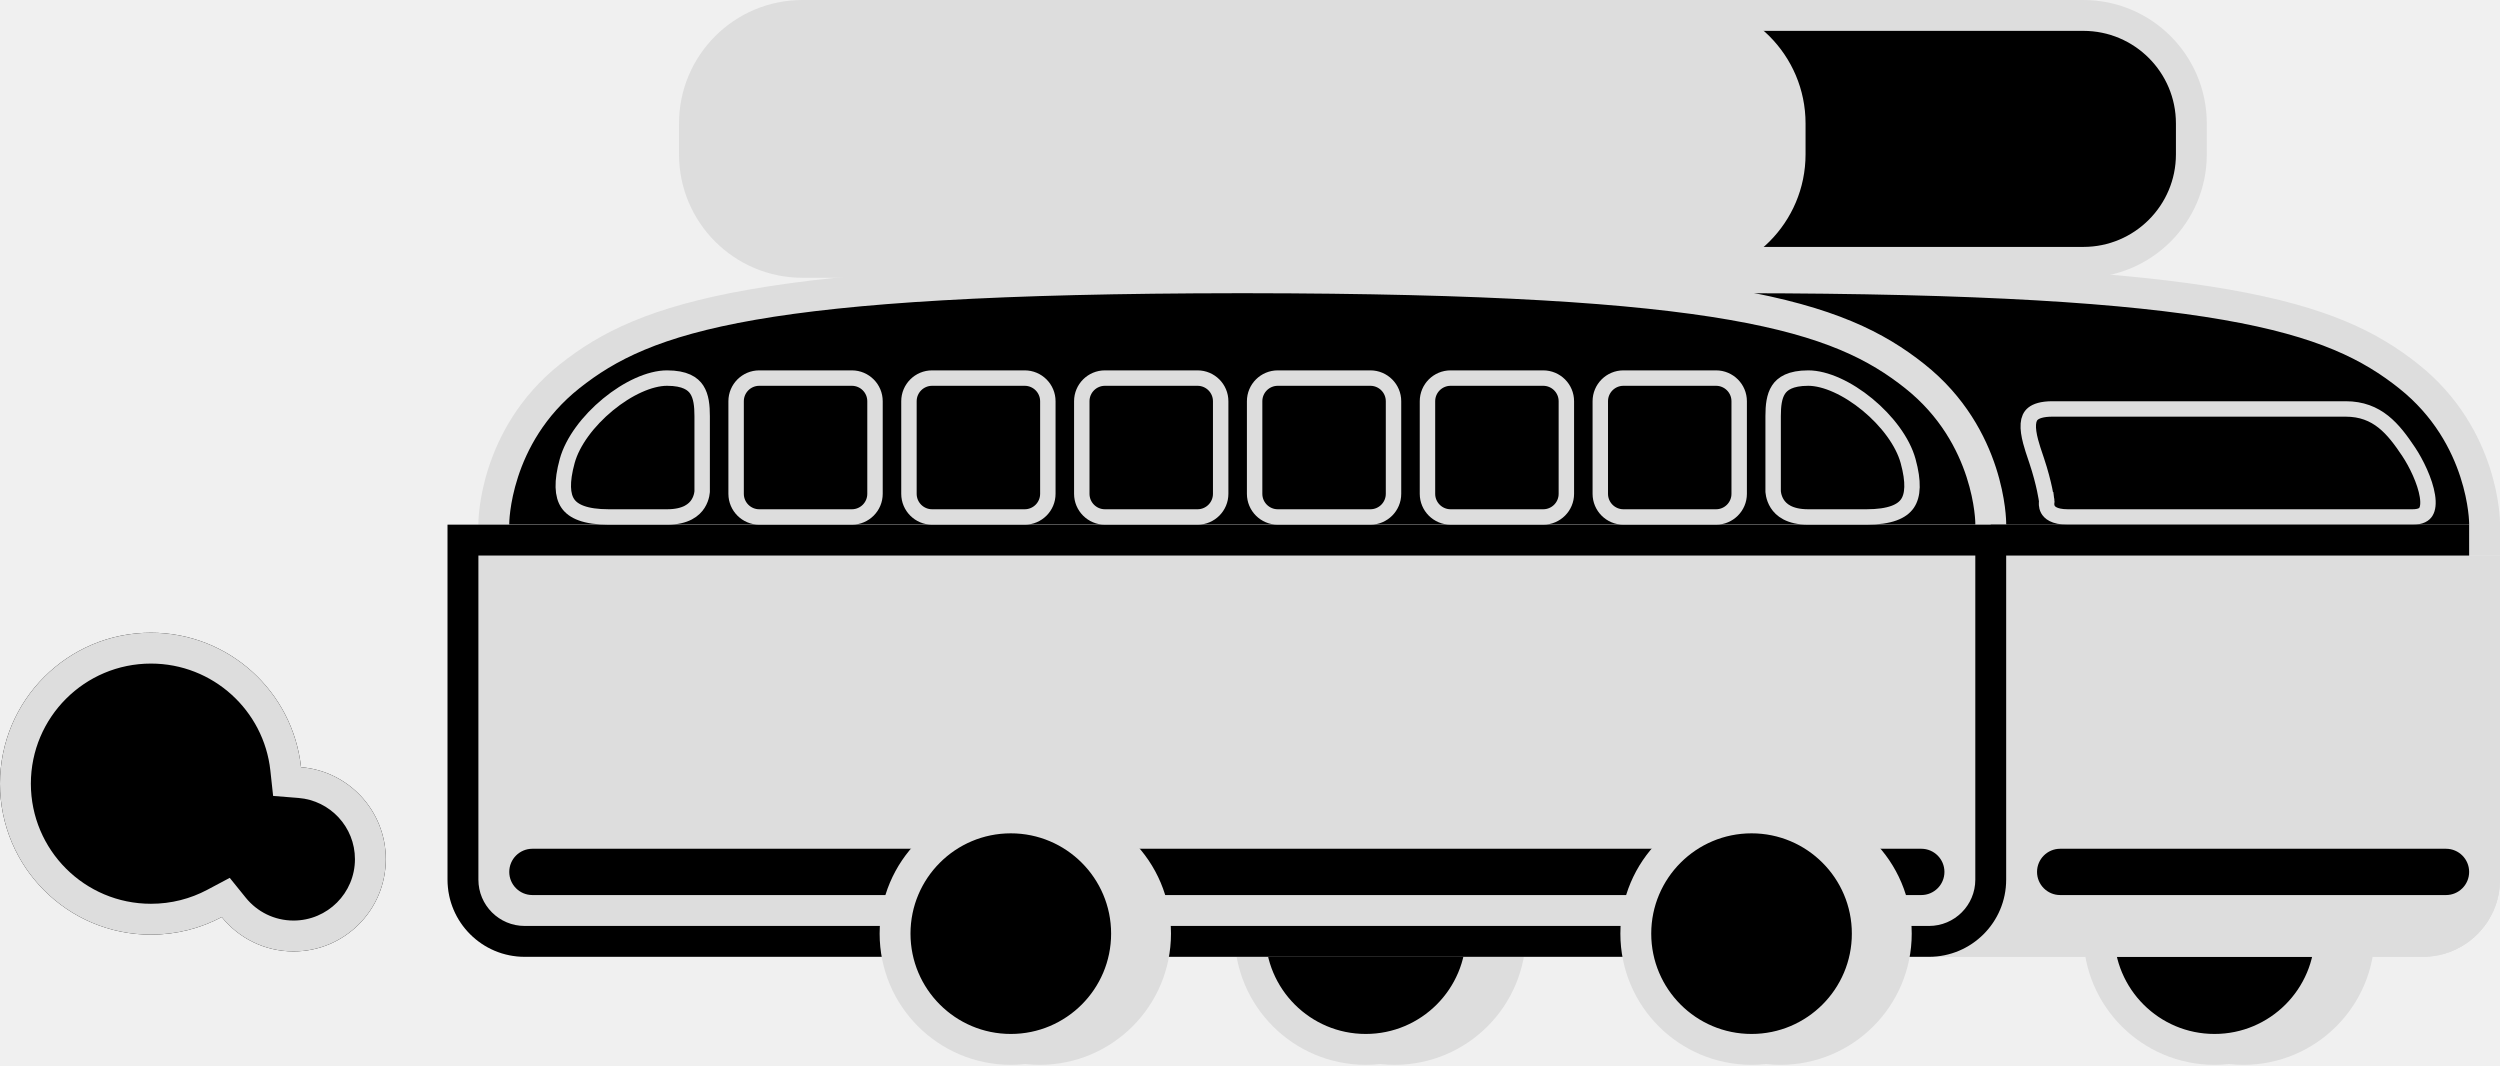
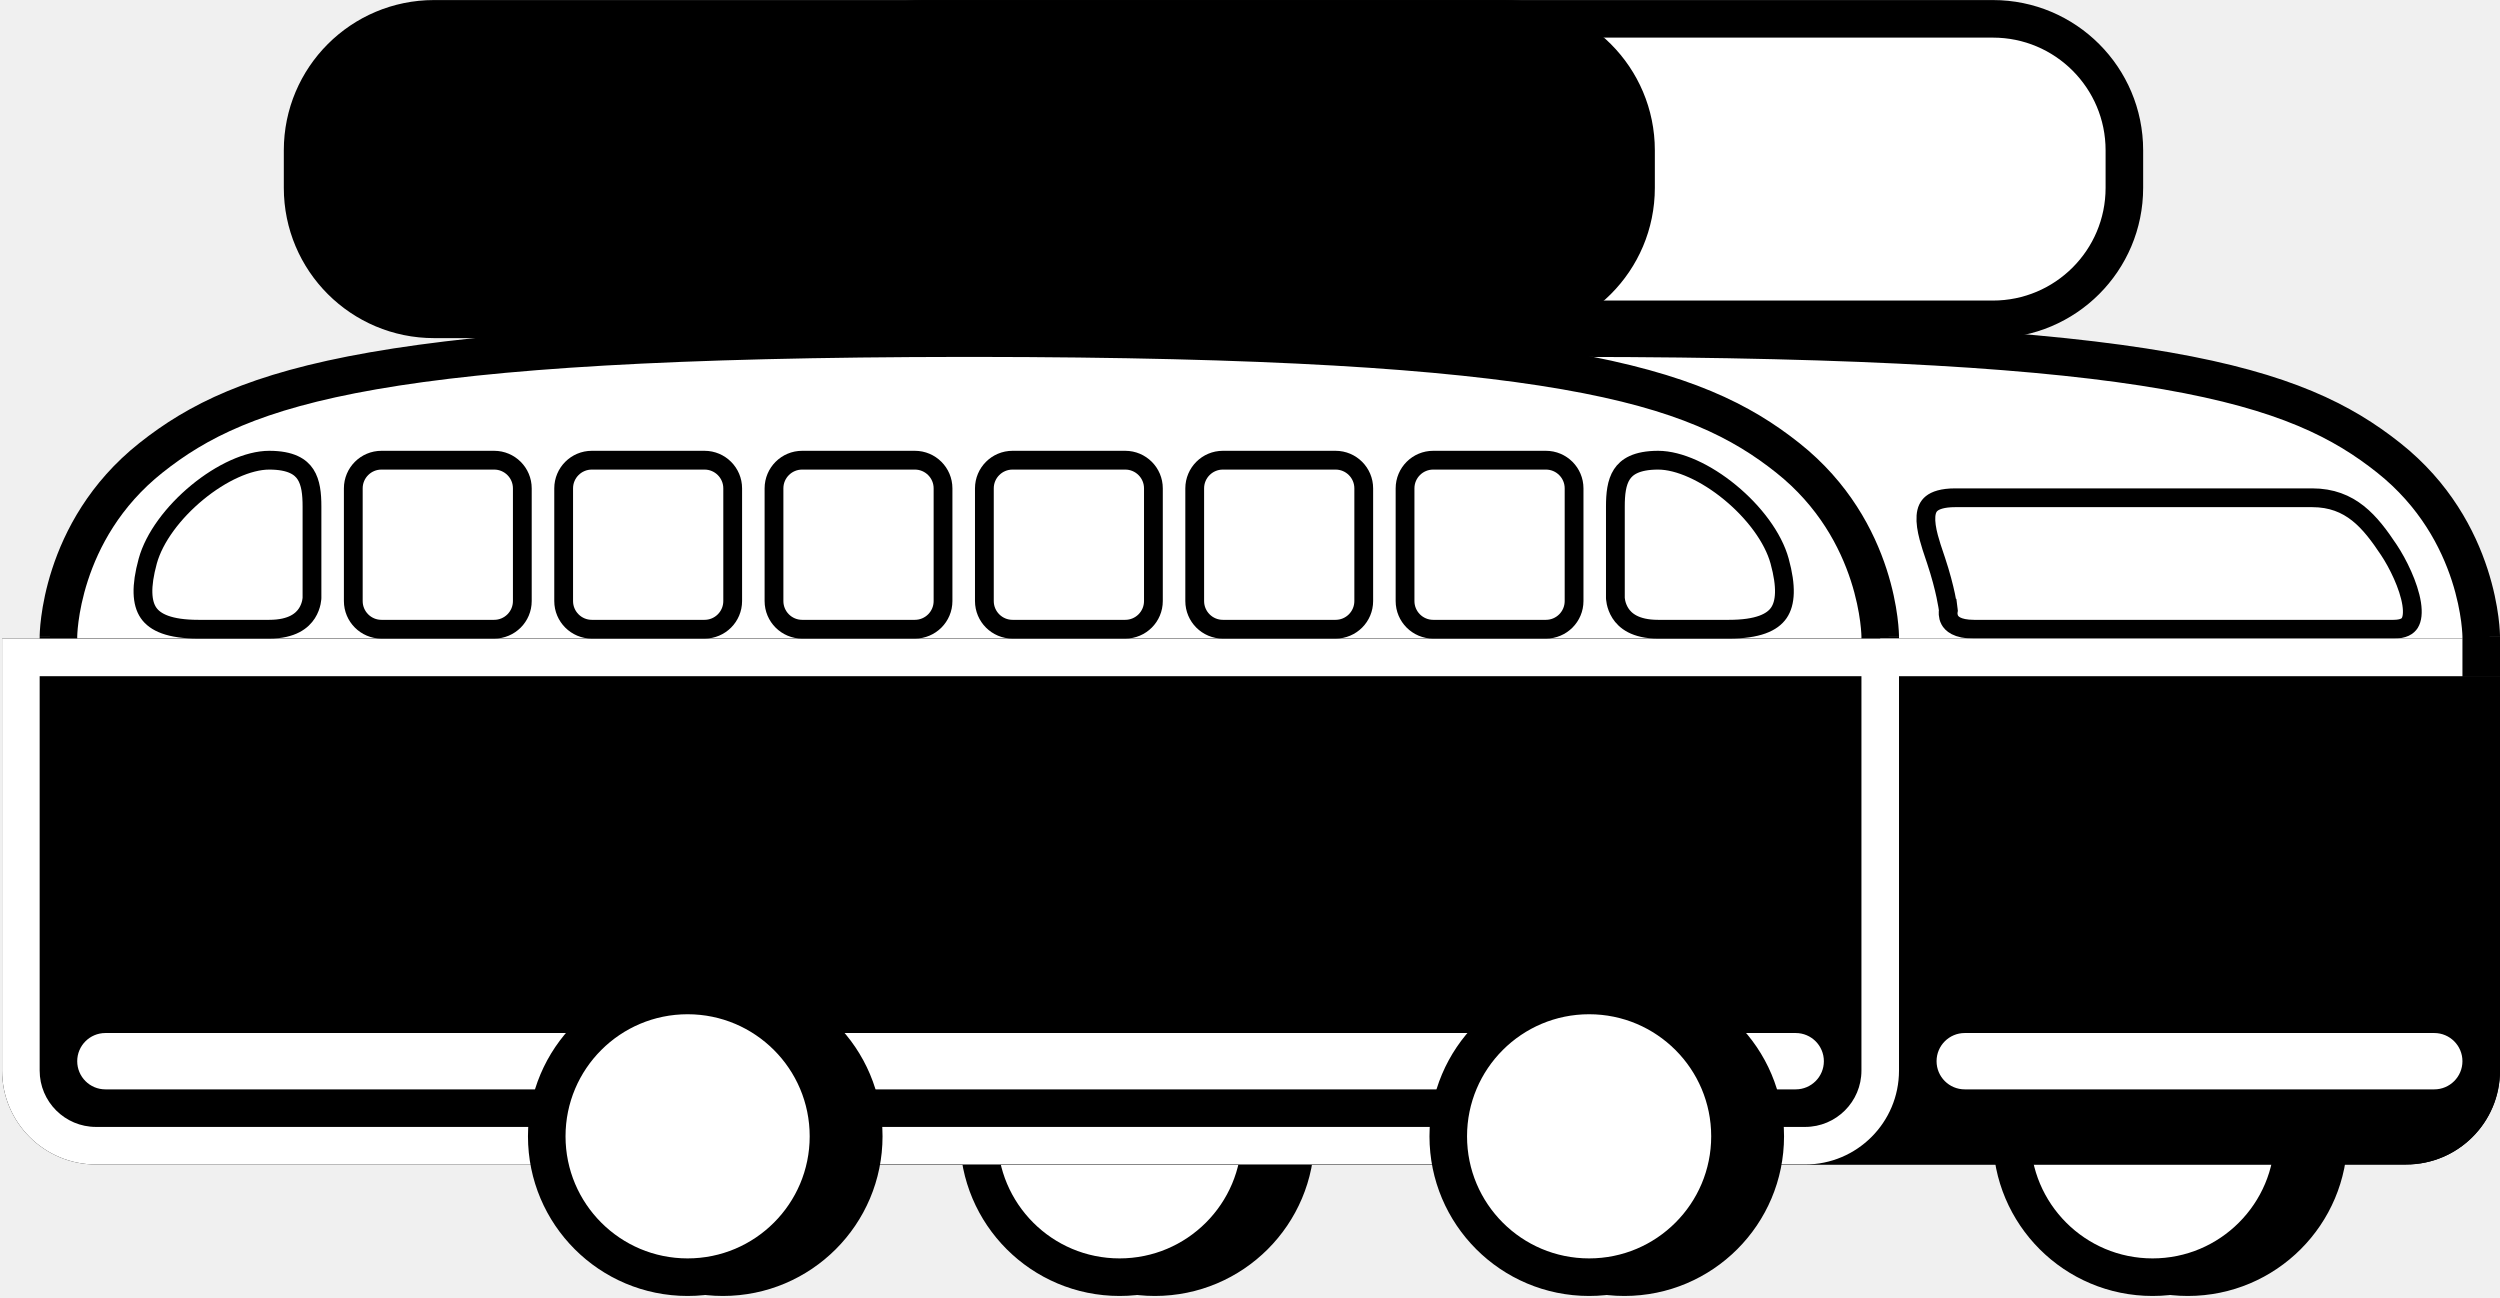
- <svg xmlns="http://www.w3.org/2000/svg" width="1105" height="471" viewBox="0 0 1105 471" fill="none">
-   <path fill-rule="evenodd" clip-rule="evenodd" d="M470.129 166.261C436.543 192.911 436.543 231.218 436.543 231.218V238.734H765.682H769.04H1098.18V231.218C1098.18 231.218 1098.18 192.911 1064.59 166.261C1031.18 139.751 981.156 122.954 769.04 122.779V122.777C768.479 122.777 767.92 122.777 767.361 122.778C766.802 122.777 766.242 122.777 765.682 122.777V122.779C553.566 122.954 503.538 139.751 470.129 166.261Z" fill="black" />
-   <path d="M470.129 166.261L465.889 160.918L470.129 166.261ZM436.543 238.734H429.722V245.555H436.543V238.734ZM1098.18 238.734V245.555H1105V238.734H1098.18ZM1064.59 166.261L1068.83 160.918V160.918L1064.59 166.261ZM769.04 122.779H762.219V129.594L769.035 129.6L769.04 122.779ZM769.04 122.777H775.861V115.956H769.04V122.777ZM767.361 122.778L767.358 129.599L767.364 129.599L767.361 122.778ZM765.682 122.777V115.956H758.861V122.777H765.682ZM765.682 122.779L765.687 129.6L772.503 129.594V122.779H765.682ZM436.543 231.218C443.364 231.218 443.364 231.221 443.364 231.224C443.364 231.224 443.364 231.227 443.364 231.228C443.364 231.231 443.364 231.233 443.364 231.235C443.364 231.238 443.364 231.239 443.364 231.238C443.364 231.235 443.364 231.223 443.364 231.203C443.365 231.162 443.366 231.086 443.369 230.976C443.376 230.757 443.389 230.403 443.417 229.926C443.474 228.973 443.591 227.533 443.831 225.702C444.311 222.034 445.28 216.831 447.228 210.843C451.121 198.871 458.874 183.899 474.368 171.604L465.889 160.918C447.797 175.273 438.757 192.779 434.255 206.624C432.004 213.543 430.874 219.584 430.304 223.931C430.019 226.107 429.874 227.868 429.8 229.114C429.763 229.737 429.743 230.232 429.733 230.587C429.728 230.764 429.725 230.907 429.724 231.012C429.723 231.065 429.723 231.109 429.722 231.143C429.722 231.161 429.722 231.175 429.722 231.188C429.722 231.194 429.722 231.2 429.722 231.205C429.722 231.207 429.722 231.211 429.722 231.212C429.722 231.215 429.722 231.218 436.543 231.218ZM443.364 238.734V231.218H429.722V238.734H443.364ZM765.682 231.913H436.543V245.555H765.682V231.913ZM765.682 245.555H769.04V231.913H765.682V245.555ZM769.04 245.555H1098.18V231.913H769.04V245.555ZM1105 238.734V231.218H1091.36V238.734H1105ZM1098.18 231.218C1105 231.218 1105 231.215 1105 231.212C1105 231.211 1105 231.207 1105 231.205C1105 231.2 1105 231.194 1105 231.188C1105 231.175 1105 231.161 1105 231.143C1105 231.109 1105 231.065 1105 231.012C1105 230.907 1104.99 230.764 1104.99 230.587C1104.98 230.232 1104.96 229.737 1104.92 229.114C1104.85 227.868 1104.7 226.107 1104.42 223.931C1103.85 219.584 1102.72 213.543 1100.47 206.624C1095.96 192.779 1086.92 175.273 1068.83 160.918L1060.35 171.604C1075.85 183.899 1083.6 198.871 1087.49 210.843C1089.44 216.831 1090.41 222.034 1090.89 225.702C1091.13 227.533 1091.25 228.973 1091.3 229.926C1091.33 230.403 1091.35 230.757 1091.35 230.976C1091.36 231.086 1091.36 231.162 1091.36 231.203C1091.36 231.223 1091.36 231.235 1091.36 231.238C1091.36 231.239 1091.36 231.238 1091.36 231.235C1091.36 231.233 1091.36 231.231 1091.36 231.228C1091.36 231.227 1091.36 231.224 1091.36 231.224C1091.36 231.221 1091.36 231.218 1098.18 231.218ZM1068.83 160.918C1033.28 132.708 980.768 116.132 769.046 115.958L769.035 129.6C981.543 129.775 1029.09 146.794 1060.35 171.604L1068.83 160.918ZM762.219 122.777V122.779H775.861V122.777H762.219ZM767.364 129.599C767.921 129.598 768.48 129.598 769.04 129.598V115.956C768.478 115.956 767.918 115.956 767.358 115.957L767.364 129.599ZM767.364 115.957C766.804 115.956 766.243 115.956 765.682 115.956V129.598C766.242 129.598 766.8 129.598 767.358 129.599L767.364 115.957ZM758.861 122.777V122.779H772.503V122.777H758.861ZM474.368 171.604C505.636 146.794 553.179 129.775 765.687 129.6L765.676 115.958C553.954 116.132 501.44 132.708 465.889 160.918L474.368 171.604Z" fill="#DDDDDD" />
-   <circle cx="991.633" cy="412.67" r="51.157" fill="black" stroke="#DDDDDD" stroke-width="13.642" />
-   <circle cx="978.813" cy="412.67" r="51.157" fill="black" stroke="#DDDDDD" stroke-width="13.642" />
-   <mask id="path-5-inside-1_934_8646" fill="white">
-     <path fill-rule="evenodd" clip-rule="evenodd" d="M409.258 245.557V388.805C409.258 407.641 424.527 422.91 443.363 422.91H1070.89C1089.73 422.91 1105 407.641 1105 388.805V245.557H409.258Z" />
+ <svg xmlns="http://www.w3.org/2000/svg" width="834" height="433" viewBox="0 0 834 433" fill="none">
+   <circle cx="729.862" cy="379.078" r="46.991" fill="white" stroke="black" stroke-width="12.531" />
+   <circle cx="718.091" cy="379.078" r="46.991" fill="white" stroke="black" stroke-width="12.531" />
+   <circle cx="385.264" cy="379.078" r="46.991" fill="white" stroke="black" stroke-width="12.531" />
+   <circle cx="373.491" cy="379.078" r="46.991" fill="white" stroke="black" stroke-width="12.531" />
+   <path fill-rule="evenodd" clip-rule="evenodd" d="M250.838 152.739C219.988 177.218 219.988 212.406 219.988 212.406V219.309H522.319H525.404H827.735V212.406C827.735 212.406 827.735 177.218 796.885 152.739C766.196 128.388 720.243 112.959 525.404 112.798V112.797C524.889 112.797 524.375 112.797 523.862 112.797C523.349 112.797 522.834 112.797 522.319 112.797V112.798C327.48 112.959 281.527 128.388 250.838 152.739Z" fill="white" />
+   <path d="M250.838 152.739L246.944 147.831L246.944 147.831L250.838 152.739ZM219.988 219.309H213.723V225.575H219.988V219.309ZM827.735 219.309V225.575H834.001V219.309H827.735ZM796.885 152.739L800.78 147.831L800.78 147.831L796.885 152.739ZM525.404 112.798H519.139V119.058L525.399 119.064L525.404 112.798ZM525.404 112.797H531.67V106.531L525.404 106.531L525.404 112.797ZM523.862 112.797L523.859 119.063L523.864 119.063L523.862 112.797ZM522.319 112.797L522.319 106.531L516.054 106.531V112.797H522.319ZM522.319 112.798L522.324 119.064L528.585 119.058V112.798H522.319ZM219.988 212.406C226.254 212.406 226.254 212.408 226.254 212.411C226.254 212.411 226.254 212.414 226.254 212.415C226.254 212.417 226.254 212.419 226.254 212.421C226.254 212.424 226.254 212.425 226.254 212.423C226.254 212.421 226.254 212.41 226.254 212.392C226.255 212.354 226.256 212.284 226.259 212.183C226.264 211.982 226.277 211.657 226.303 211.219C226.355 210.343 226.462 209.021 226.683 207.339C227.124 203.969 228.014 199.19 229.803 193.69C233.379 182.693 240.501 168.94 254.733 157.647L246.944 147.831C230.326 161.017 222.022 177.097 217.886 189.814C215.819 196.17 214.781 201.718 214.258 205.712C213.996 207.711 213.862 209.328 213.794 210.473C213.76 211.045 213.742 211.5 213.733 211.826C213.728 211.988 213.726 212.119 213.724 212.216C213.724 212.265 213.723 212.305 213.723 212.337C213.723 212.352 213.723 212.366 213.723 212.378C213.723 212.383 213.723 212.389 213.723 212.393C213.723 212.396 213.723 212.399 213.723 212.4C213.723 212.403 213.723 212.406 219.988 212.406ZM226.254 219.309V212.406H213.723V219.309H226.254ZM522.319 213.044H219.988V225.575H522.319V213.044ZM522.319 225.575H525.404V213.044H522.319V225.575ZM525.404 225.575H827.735V213.044H525.404V225.575ZM834.001 219.309V212.406H821.47V219.309H834.001ZM827.735 212.406C834.001 212.406 834.001 212.403 834.001 212.4C834.001 212.399 834.001 212.396 834.001 212.393C834.001 212.389 834.001 212.383 834.001 212.378C834.001 212.366 834.001 212.352 834 212.337C834 212.305 834 212.265 833.999 212.216C833.998 212.119 833.995 211.988 833.991 211.826C833.981 211.5 833.963 211.045 833.929 210.473C833.861 209.328 833.727 207.711 833.466 205.712C832.943 201.718 831.904 196.17 829.837 189.814C825.701 177.097 817.397 161.017 800.78 147.831L792.991 157.647C807.223 168.94 814.344 182.693 817.921 193.69C819.71 199.19 820.6 203.969 821.041 207.339C821.261 209.021 821.368 210.343 821.421 211.219C821.447 211.657 821.459 211.982 821.465 212.183C821.468 212.284 821.469 212.354 821.469 212.392C821.47 212.41 821.47 212.421 821.47 212.423C821.47 212.425 821.47 212.424 821.47 212.421C821.47 212.419 821.47 212.417 821.47 212.415C821.47 212.414 821.47 212.411 821.47 212.411C821.47 212.408 821.47 212.406 827.735 212.406ZM800.78 147.831C768.123 121.919 719.887 106.693 525.409 106.533L525.399 119.064C720.599 119.225 764.269 134.857 792.991 157.647L800.78 147.831ZM519.139 112.797V112.798H531.67V112.797H519.139ZM523.864 119.063C524.377 119.062 524.89 119.062 525.404 119.062L525.404 106.531C524.888 106.531 524.373 106.532 523.859 106.532L523.864 119.063ZM523.864 106.532C523.35 106.532 522.835 106.531 522.319 106.531L522.319 119.062C522.834 119.062 523.347 119.062 523.859 119.063L523.864 106.532ZM516.054 112.797V112.798H528.585V112.797H516.054ZM254.733 157.647C283.454 134.857 327.124 119.225 522.324 119.064L522.314 106.533C327.836 106.693 279.6 121.919 246.944 147.831L254.733 157.647Z" fill="black" />
+   <mask id="path-7-inside-1_1093_6731" fill="white">
+     <path fill-rule="evenodd" clip-rule="evenodd" d="M194.928 225.574V357.149C194.928 374.451 208.953 388.477 226.255 388.477H802.675C819.976 388.477 834.002 374.451 834.002 357.149V225.574H194.928Z" />
  </mask>
-   <path fill-rule="evenodd" clip-rule="evenodd" d="M409.258 245.557V388.805C409.258 407.641 424.527 422.91 443.363 422.91H1070.89C1089.73 422.91 1105 407.641 1105 388.805V245.557H409.258Z" fill="#DDDDDD" />
-   <path d="M409.258 245.557V231.915H395.616V245.557H409.258ZM1105 245.557H1118.64V231.915H1105V245.557ZM422.9 388.805V245.557H395.616V388.805H422.9ZM443.363 409.268C432.061 409.268 422.9 400.107 422.9 388.805H395.616C395.616 415.175 416.993 436.552 443.363 436.552V409.268ZM1070.89 409.268H443.363V436.552H1070.89V409.268ZM1091.36 388.805C1091.36 400.107 1082.2 409.268 1070.89 409.268V436.552C1097.26 436.552 1118.64 415.175 1118.64 388.805H1091.36ZM1091.36 245.557V388.805H1118.64V245.557H1091.36ZM1105 231.915H409.258V259.199H1105V231.915Z" fill="#DDDDDD" mask="url(#path-5-inside-1_934_8646)" />
-   <circle cx="616.479" cy="412.67" r="51.157" fill="black" stroke="#DDDDDD" stroke-width="13.642" />
-   <circle cx="603.659" cy="412.67" r="51.157" fill="black" stroke="#DDDDDD" stroke-width="13.642" />
-   <rect x="323.996" y="153.473" width="75.031" height="231.914" rx="10.232" fill="black" stroke="#DDDDDD" stroke-width="6.821" />
-   <path d="M904.604 221.261L901.22 221.682C904.604 221.261 904.604 221.261 904.604 221.26L904.604 221.259L904.603 221.256L904.602 221.248L904.599 221.225L904.589 221.149C904.581 221.085 904.568 220.996 904.552 220.881C904.519 220.651 904.469 220.321 904.398 219.897C904.257 219.05 904.035 217.826 903.704 216.279C903.043 213.187 901.946 208.801 900.196 203.551C900.02 203.023 899.839 202.489 899.656 201.948C898.92 199.774 898.151 197.503 897.541 195.182C896.776 192.276 896.354 189.619 896.524 187.413C896.687 185.287 897.369 183.833 898.619 182.827C899.961 181.747 902.483 180.756 907.192 180.756H1036.79C1050.83 180.756 1057.86 189.519 1064.65 199.7C1067.92 204.605 1071.9 212.657 1072.92 219.223C1073.44 222.543 1073.1 224.85 1072.24 226.215C1071.55 227.319 1070.08 228.503 1066.29 228.503H914.013C907.653 228.503 905.814 226.345 905.179 225.173C904.78 224.437 904.626 223.666 904.582 223.044C904.561 222.74 904.568 222.495 904.578 222.344C904.583 222.273 904.588 222.225 904.59 222.204L904.665 221.753L904.604 221.261Z" stroke="#DDDDDD" stroke-width="6.821" />
-   <mask id="path-11-inside-2_934_8646" fill="white">
-     <path fill-rule="evenodd" clip-rule="evenodd" d="M98.005 405.345C88.676 410.304 78.029 413.114 66.727 413.114C29.875 413.114 0 383.24 0 346.387C0 309.535 29.875 279.66 66.727 279.66C101.118 279.66 129.432 305.677 133.061 339.103C154.034 340.788 170.528 358.342 170.528 379.748C170.528 402.269 152.271 420.526 129.75 420.526C116.924 420.526 105.48 414.604 98.005 405.345Z" />
+   <path fill-rule="evenodd" clip-rule="evenodd" d="M194.928 225.574V357.149C194.928 374.451 208.953 388.477 226.255 388.477H802.675C819.976 388.477 834.002 374.451 834.002 357.149V225.574H194.928Z" fill="black" />
+   <path d="M194.928 225.574V213.043H182.397V225.574H194.928ZM834.002 225.574H846.533V213.043H834.002V225.574ZM207.459 357.149V225.574H182.397V357.149H207.459ZM226.255 375.946C215.874 375.946 207.459 367.53 207.459 357.149H182.397C182.397 381.371 202.033 401.007 226.255 401.007V375.946ZM802.675 375.946H226.255V401.007H802.675V375.946ZM821.471 357.149C821.471 367.53 813.056 375.946 802.675 375.946V401.007C826.897 401.007 846.533 381.371 846.533 357.149H821.471ZM821.471 225.574V357.149H846.533V225.574H821.471ZM834.002 213.043H194.928V238.105H834.002V213.043Z" fill="black" mask="url(#path-7-inside-1_1093_6731)" />
+   <rect x="116.609" y="140.991" width="68.92" height="213.025" rx="9.398" fill="white" stroke="black" stroke-width="6.265" />
+   <path d="M649.921 203.259L646.812 203.645C649.921 203.259 649.921 203.258 649.921 203.258L649.921 203.256L649.92 203.254L649.919 203.246L649.917 203.225L649.908 203.156C649.9 203.097 649.888 203.015 649.873 202.909C649.843 202.699 649.797 202.395 649.732 202.006C649.602 201.227 649.398 200.103 649.094 198.682C648.487 195.842 647.479 191.813 645.872 186.991C645.71 186.506 645.544 186.015 645.376 185.518C644.7 183.521 643.994 181.435 643.433 179.304C642.73 176.634 642.343 174.194 642.499 172.167C642.649 170.214 643.275 168.879 644.424 167.955C645.656 166.962 647.973 166.053 652.298 166.053H771.341C784.237 166.053 790.694 174.102 796.929 183.454C799.932 187.959 803.587 195.355 804.527 201.387C805.002 204.436 804.692 206.555 803.907 207.809C803.273 208.823 801.918 209.911 798.441 209.911H658.564C652.722 209.911 651.032 207.928 650.449 206.852C650.082 206.176 649.941 205.467 649.901 204.896C649.881 204.617 649.888 204.392 649.897 204.253C649.901 204.188 649.906 204.144 649.908 204.125L649.977 203.71L649.921 203.259Z" stroke="black" stroke-width="6.265" />
+   <path fill-rule="evenodd" clip-rule="evenodd" d="M50.344 152.739C19.494 177.218 19.494 212.406 19.494 212.406V219.309H321.825H324.91H627.241V212.406C627.241 212.406 627.241 177.218 596.391 152.739C565.702 128.388 519.749 112.959 324.91 112.798V112.797C324.395 112.797 323.881 112.797 323.368 112.797C322.854 112.797 322.34 112.797 321.825 112.797V112.798C126.986 112.959 81.033 128.388 50.344 152.739Z" fill="white" />
+   <path d="M50.344 152.739L46.45 147.831L46.45 147.831L50.344 152.739ZM19.494 219.309H13.229V225.575H19.494V219.309ZM627.241 219.309V225.575H633.507V219.309H627.241ZM596.391 152.739L600.285 147.831L600.285 147.831L596.391 152.739ZM324.91 112.798H318.645V119.058L324.905 119.064L324.91 112.798ZM324.91 112.797H331.176V106.531L324.91 106.531L324.91 112.797ZM323.368 112.797L323.365 119.063L323.37 119.063L323.368 112.797ZM321.825 112.797L321.825 106.531L315.56 106.531V112.797H321.825ZM321.825 112.798L321.83 119.064L328.091 119.058V112.798H321.825ZM19.494 212.406C25.76 212.406 25.76 212.408 25.76 212.411C25.76 212.411 25.76 212.414 25.76 212.415C25.76 212.417 25.76 212.419 25.76 212.421C25.759 212.424 25.759 212.425 25.759 212.423C25.76 212.421 25.76 212.41 25.76 212.392C25.76 212.354 25.762 212.284 25.765 212.183C25.77 211.982 25.783 211.657 25.809 211.219C25.861 210.343 25.968 209.021 26.189 207.339C26.63 203.969 27.52 199.19 29.309 193.69C32.885 182.693 40.006 168.94 54.239 157.647L46.45 147.831C29.832 161.017 21.528 177.097 17.392 189.814C15.325 196.17 14.287 201.718 13.764 205.712C13.502 207.711 13.368 209.328 13.3 210.473C13.266 211.045 13.248 211.5 13.239 211.826C13.234 211.988 13.232 212.119 13.23 212.216C13.23 212.265 13.229 212.305 13.229 212.337C13.229 212.352 13.229 212.366 13.229 212.378C13.229 212.383 13.229 212.389 13.229 212.393C13.229 212.396 13.229 212.399 13.229 212.4C13.229 212.403 13.229 212.406 19.494 212.406ZM25.76 219.309V212.406H13.229V219.309H25.76ZM321.825 213.044H19.494V225.575H321.825V213.044ZM321.825 225.575H324.91V213.044H321.825V225.575ZM324.91 225.575H627.241V213.044H324.91V225.575ZM633.507 219.309V212.406H620.976V219.309H633.507ZM627.241 212.406C633.507 212.406 633.507 212.403 633.507 212.4C633.507 212.399 633.507 212.396 633.507 212.393C633.507 212.389 633.506 212.383 633.506 212.378C633.506 212.366 633.506 212.352 633.506 212.337C633.506 212.305 633.506 212.265 633.505 212.216C633.504 212.119 633.501 211.988 633.496 211.826C633.487 211.5 633.469 211.045 633.435 210.473C633.367 209.328 633.233 207.711 632.971 205.712C632.449 201.718 631.41 196.17 629.343 189.814C625.207 177.097 616.903 161.017 600.285 147.831L592.497 157.647C606.729 168.94 613.85 182.693 617.427 193.69C619.216 199.19 620.105 203.969 620.547 207.339C620.767 209.021 620.874 210.343 620.927 211.219C620.953 211.657 620.965 211.982 620.971 212.183C620.974 212.284 620.975 212.354 620.975 212.392C620.976 212.41 620.976 212.421 620.976 212.423C620.976 212.425 620.976 212.424 620.976 212.421C620.976 212.419 620.976 212.417 620.976 212.415C620.976 212.414 620.976 212.411 620.976 212.411C620.976 212.408 620.976 212.406 627.241 212.406ZM600.285 147.831C567.629 121.919 519.393 106.693 324.915 106.533L324.905 119.064C520.105 119.225 563.775 134.857 592.497 157.647L600.285 147.831ZM318.645 112.797V112.798H331.176V112.797H318.645ZM323.37 119.063C323.882 119.062 324.396 119.062 324.91 119.062L324.91 106.531C324.394 106.531 323.879 106.532 323.365 106.532L323.37 119.063ZM323.37 106.532C322.856 106.532 322.341 106.531 321.825 106.531L321.825 119.062C322.339 119.062 322.853 119.062 323.365 119.063L323.37 106.532ZM315.56 112.797V112.798H328.091V112.797H315.56ZM54.239 157.647C82.96 134.857 126.63 119.225 321.83 119.064L321.82 106.533C127.342 106.693 79.106 121.919 46.45 147.831L54.239 157.647Z" fill="black" />
+   <mask id="path-13-inside-2_1093_6731" fill="white">
+     <path fill-rule="evenodd" clip-rule="evenodd" d="M0.699 213.043V357.147C0.699 374.449 14.725 388.474 32.026 388.474H602.181C619.482 388.474 633.508 374.449 633.508 357.147V213.043H0.699Z" />
  </mask>
-   <path fill-rule="evenodd" clip-rule="evenodd" d="M98.005 405.345C88.676 410.304 78.029 413.114 66.727 413.114C29.875 413.114 0 383.24 0 346.387C0 309.535 29.875 279.66 66.727 279.66C101.118 279.66 129.432 305.677 133.061 339.103C154.034 340.788 170.528 358.342 170.528 379.748C170.528 402.269 152.271 420.526 129.75 420.526C116.924 420.526 105.48 414.604 98.005 405.345Z" fill="black" />
-   <path d="M98.005 405.345L108.62 396.775L101.545 388.013L91.601 393.299L98.005 405.345ZM133.061 339.103L119.499 340.576L120.717 351.797L131.968 352.701L133.061 339.103ZM91.601 393.299C84.196 397.236 75.743 399.472 66.727 399.472V426.756C80.316 426.756 93.156 423.372 104.409 417.39L91.601 393.299ZM66.727 399.472C37.409 399.472 13.642 375.705 13.642 346.387H-13.642C-13.642 390.774 22.34 426.756 66.727 426.756V399.472ZM13.642 346.387C13.642 317.069 37.409 293.302 66.727 293.302V266.018C22.34 266.018 -13.642 302.001 -13.642 346.387H13.642ZM66.727 293.302C94.078 293.302 116.613 313.998 119.499 340.576L146.623 337.631C142.251 297.357 108.158 266.018 66.727 266.018V293.302ZM131.968 352.701C145.911 353.822 156.886 365.51 156.886 379.748H184.17C184.17 351.174 162.157 327.755 134.154 325.505L131.968 352.701ZM156.886 379.748C156.886 394.735 144.737 406.884 129.75 406.884V434.168C159.805 434.168 184.17 409.804 184.17 379.748H156.886ZM129.75 406.884C121.22 406.884 113.616 402.964 108.62 396.775L87.39 413.914C97.344 426.243 112.627 434.168 129.75 434.168V406.884Z" fill="#DDDDDD" mask="url(#path-11-inside-2_934_8646)" />
-   <path fill-rule="evenodd" clip-rule="evenodd" d="M251.857 166.261C218.271 192.911 218.271 231.218 218.271 231.218V238.734H547.41H550.769H879.907V231.218C879.907 231.218 879.907 192.911 846.322 166.261C812.912 139.751 762.884 122.954 550.769 122.779V122.777C550.208 122.777 549.648 122.777 549.089 122.778C548.531 122.777 547.971 122.777 547.41 122.777V122.779C335.295 122.954 285.267 139.751 251.857 166.261Z" fill="black" />
-   <path d="M251.857 166.261L247.617 160.918L251.857 166.261ZM218.271 238.734H211.45V245.555H218.271V238.734ZM879.907 238.734V245.555H886.728V238.734H879.907ZM846.322 166.261L850.561 160.918V160.918L846.322 166.261ZM550.769 122.779H543.948V129.594L550.763 129.6L550.769 122.779ZM550.769 122.777H557.59V115.956H550.769V122.777ZM549.089 122.778L549.087 129.599L549.092 129.599L549.089 122.778ZM547.41 122.777V115.956H540.589V122.777H547.41ZM547.41 122.779L547.416 129.6L554.231 129.594V122.779H547.41ZM218.271 231.218C225.092 231.218 225.092 231.221 225.092 231.224C225.092 231.224 225.092 231.227 225.092 231.228C225.092 231.231 225.092 231.233 225.092 231.235C225.092 231.238 225.092 231.239 225.092 231.238C225.092 231.235 225.093 231.223 225.093 231.203C225.093 231.162 225.095 231.086 225.098 230.976C225.104 230.757 225.118 230.403 225.146 229.926C225.203 228.973 225.32 227.533 225.56 225.702C226.04 222.034 227.009 216.831 228.956 210.843C232.85 198.871 240.603 183.899 256.097 171.604L247.617 160.918C229.526 175.273 220.486 192.779 215.983 206.624C213.733 213.543 212.602 219.584 212.033 223.931C211.748 226.107 211.603 227.868 211.528 229.114C211.491 229.737 211.472 230.232 211.461 230.587C211.456 230.764 211.454 230.907 211.452 231.012C211.451 231.065 211.451 231.109 211.451 231.143C211.451 231.161 211.451 231.175 211.451 231.188C211.451 231.194 211.451 231.2 211.451 231.205C211.451 231.207 211.451 231.211 211.45 231.212C211.45 231.215 211.45 231.218 218.271 231.218ZM225.092 238.734V231.218H211.45V238.734H225.092ZM547.41 231.913H218.271V245.555H547.41V231.913ZM547.41 245.555H550.769V231.913H547.41V245.555ZM550.769 245.555H879.907V231.913H550.769V245.555ZM886.728 238.734V231.218H873.086V238.734H886.728ZM879.907 231.218C886.728 231.218 886.728 231.215 886.728 231.212C886.728 231.211 886.728 231.207 886.728 231.205C886.728 231.2 886.728 231.194 886.728 231.188C886.728 231.175 886.728 231.161 886.728 231.143C886.728 231.109 886.727 231.065 886.727 231.012C886.725 230.907 886.722 230.764 886.717 230.587C886.707 230.232 886.688 229.737 886.651 229.114C886.576 227.868 886.431 226.107 886.146 223.931C885.577 219.584 884.446 213.543 882.196 206.624C877.693 192.779 868.653 175.273 850.561 160.918L842.082 171.604C857.576 183.899 865.329 198.871 869.223 210.843C871.17 216.831 872.139 222.034 872.619 225.702C872.859 227.533 872.976 228.973 873.033 229.926C873.061 230.403 873.075 230.757 873.081 230.976C873.084 231.086 873.085 231.162 873.086 231.203C873.086 231.223 873.086 231.235 873.086 231.238C873.086 231.239 873.086 231.238 873.086 231.235C873.086 231.233 873.086 231.231 873.086 231.228C873.086 231.227 873.086 231.224 873.086 231.224C873.086 231.221 873.086 231.218 879.907 231.218ZM850.561 160.918C815.01 132.708 762.497 116.132 550.774 115.958L550.763 129.6C763.272 129.775 810.814 146.794 842.082 171.604L850.561 160.918ZM543.948 122.777V122.779H557.59V122.777H543.948ZM549.092 129.599C549.65 129.598 550.209 129.598 550.769 129.598V115.956C550.207 115.956 549.646 115.956 549.087 115.957L549.092 129.599ZM549.092 115.957C548.533 115.956 547.972 115.956 547.41 115.956V129.598C547.97 129.598 548.529 129.598 549.087 129.599L549.092 115.957ZM540.589 122.777V122.779H554.231V122.777H540.589ZM256.097 171.604C287.365 146.794 334.907 129.775 547.416 129.6L547.404 115.958C335.682 116.132 283.169 132.708 247.617 160.918L256.097 171.604Z" fill="#DDDDDD" />
-   <mask id="path-15-inside-3_934_8646" fill="white">
-     <path fill-rule="evenodd" clip-rule="evenodd" d="M197.809 231.912V388.807C197.809 407.643 213.078 422.912 231.914 422.912H852.623C871.459 422.912 886.728 407.643 886.728 388.807V231.912H197.809Z" />
-   </mask>
-   <path fill-rule="evenodd" clip-rule="evenodd" d="M197.809 231.912V388.807C197.809 407.643 213.078 422.912 231.914 422.912H852.623C871.459 422.912 886.728 407.643 886.728 388.807V231.912H197.809Z" fill="#DDDDDD" />
-   <path d="M197.809 231.912V218.27H184.167V231.912H197.809ZM886.728 231.912H900.37V218.27H886.728V231.912ZM211.451 388.807V231.912H184.167V388.807H211.451ZM231.914 409.27C220.612 409.27 211.451 400.109 211.451 388.807H184.167C184.167 415.177 205.544 436.554 231.914 436.554V409.27ZM852.623 409.27H231.914V436.554H852.623V409.27ZM873.086 388.807C873.086 400.109 863.925 409.27 852.623 409.27V436.554C878.993 436.554 900.37 415.177 900.37 388.807H873.086ZM873.086 231.912V388.807H900.37V231.912H873.086ZM886.728 218.27H197.809V245.554H886.728V218.27Z" fill="black" mask="url(#path-15-inside-3_934_8646)" />
-   <rect x="879.908" y="231.914" width="211.451" height="13.642" fill="black" />
-   <line x1="532.037" y1="119.367" x2="798.056" y2="119.367" stroke="#DDDDDD" stroke-width="6.821" />
-   <path d="M783.728 217.173C783.728 217.153 783.727 217.139 783.727 217.131V183.943C783.727 179.376 784.141 175.241 786.093 172.247C787.831 169.579 791.292 167.114 799.251 167.114C806.849 167.114 816.653 171.627 825.396 178.822C834.096 185.983 841.035 195.22 843.379 203.773C845.92 213.05 845.544 218.985 843.089 222.56C840.714 226.018 835.501 228.503 824.967 228.503H799.252C790.835 228.503 787.236 225.314 785.554 222.692C784.646 221.276 784.181 219.84 783.947 218.746C783.832 218.204 783.776 217.763 783.75 217.476C783.737 217.333 783.731 217.229 783.728 217.173Z" stroke="#DDDDDD" stroke-width="6.821" />
-   <path d="M310.354 217.173C310.354 217.153 310.355 217.139 310.355 217.131V183.943C310.355 179.376 309.941 175.241 307.989 172.247C306.251 169.579 302.79 167.114 294.831 167.114C287.233 167.114 277.429 171.627 268.687 178.822C259.986 185.983 253.047 195.22 250.703 203.773C248.162 213.05 248.538 218.985 250.993 222.56C253.368 226.018 258.581 228.503 269.115 228.503H294.83C303.247 228.503 306.846 225.314 308.528 222.692C309.436 221.276 309.901 219.84 310.135 218.746C310.25 218.204 310.306 217.763 310.332 217.476C310.345 217.333 310.351 217.229 310.354 217.173Z" stroke="#DDDDDD" stroke-width="6.821" />
-   <rect x="401.758" y="167.114" width="61.389" height="61.389" rx="10.232" fill="black" stroke="#DDDDDD" stroke-width="6.821" />
-   <rect x="325.362" y="167.114" width="61.389" height="61.389" rx="10.232" fill="black" stroke="#DDDDDD" stroke-width="6.821" />
-   <rect x="478.149" y="167.114" width="61.389" height="61.389" rx="10.232" fill="black" stroke="#DDDDDD" stroke-width="6.821" />
-   <rect x="554.545" y="167.114" width="61.389" height="61.389" rx="10.232" fill="black" stroke="#DDDDDD" stroke-width="6.821" />
-   <rect x="630.942" y="167.114" width="61.389" height="61.389" rx="10.232" fill="black" stroke="#DDDDDD" stroke-width="6.821" />
-   <rect x="707.33" y="167.114" width="61.389" height="61.389" rx="10.232" fill="black" stroke="#DDDDDD" stroke-width="6.821" />
-   <path fill-rule="evenodd" clip-rule="evenodd" d="M225.092 385.382C225.092 379.731 229.673 375.15 235.323 375.15H259.197H306.943H310.354H320.586H533.368H667.269H849.209C854.86 375.15 859.441 379.731 859.441 385.382C859.441 391.033 854.86 395.613 849.209 395.613H667.269H533.368H320.586H310.354H306.943H259.197H235.323C229.673 395.613 225.092 391.033 225.092 385.382Z" fill="black" />
-   <path fill-rule="evenodd" clip-rule="evenodd" d="M900.369 385.384C900.369 379.733 904.95 375.152 910.601 375.152H934.474H985.632H1006.09H1036.79H1081.13C1086.78 375.152 1091.36 379.733 1091.36 385.384C1091.36 391.035 1086.78 395.615 1081.13 395.615H1036.79H1006.09H985.631H934.474H910.601C904.95 395.615 900.369 391.035 900.369 385.384Z" fill="black" />
-   <circle cx="459.596" cy="412.67" r="51.157" fill="black" stroke="#DDDDDD" stroke-width="13.642" />
-   <circle cx="446.776" cy="412.67" r="51.157" fill="black" stroke="#DDDDDD" stroke-width="13.642" />
-   <circle cx="787.004" cy="412.67" r="51.157" fill="black" stroke="#DDDDDD" stroke-width="13.642" />
-   <circle cx="774.182" cy="412.67" r="51.157" fill="black" stroke="#DDDDDD" stroke-width="13.642" />
-   <rect x="484.29" y="6.821" width="484.29" height="109.136" rx="47.747" fill="black" stroke="#DDDDDD" stroke-width="13.642" />
-   <rect x="306.944" y="6.821" width="484.29" height="109.136" rx="47.747" fill="#DDDDDD" stroke="#DDDDDD" stroke-width="13.642" />
+   <path fill-rule="evenodd" clip-rule="evenodd" d="M0.699 213.043V357.147C0.699 374.449 14.725 388.474 32.026 388.474H602.181C619.482 388.474 633.508 374.449 633.508 357.147V213.043H0.699Z" fill="black" />
+   <path d="M0.699 213.043V200.512H-11.832V213.043H0.699ZM633.508 213.043H646.039V200.512H633.508V213.043ZM13.23 357.147V213.043H-11.832V357.147H13.23ZM32.026 375.943C21.645 375.943 13.23 367.528 13.23 357.147H-11.832C-11.832 381.369 7.804 401.005 32.026 401.005V375.943ZM602.181 375.943H32.026V401.005H602.181V375.943ZM620.977 357.147C620.977 367.528 612.562 375.943 602.181 375.943V401.005C626.403 401.005 646.039 381.369 646.039 357.147H620.977ZM620.977 213.043V357.147H646.039V213.043H620.977ZM633.508 200.512H0.699V225.574H633.508V200.512Z" fill="white" mask="url(#path-13-inside-2_1093_6731)" />
+   <rect x="627.242" y="213.043" width="194.228" height="12.531" fill="white" />
+   <line x1="307.705" y1="109.663" x2="552.057" y2="109.663" stroke="black" stroke-width="6.265" />
+   <path d="M538.891 168.98C538.891 164.785 539.271 160.987 541.064 158.236C542.66 155.786 545.839 153.521 553.15 153.521C560.13 153.521 569.135 157.667 577.165 164.277C585.157 170.854 591.531 179.338 593.684 187.195C596.019 195.717 595.673 201.168 593.418 204.452C591.236 207.628 586.448 209.91 576.771 209.91H553.151C545.42 209.91 542.114 206.982 540.569 204.573C539.735 203.272 539.308 201.953 539.093 200.948C538.987 200.451 538.936 200.046 538.911 199.782C538.899 199.65 538.894 199.555 538.892 199.503C538.891 199.485 538.891 199.472 538.891 199.465V168.98Z" stroke="black" stroke-width="6.265" />
+   <path d="M104.078 168.98C104.078 164.785 103.698 160.987 101.905 158.236C100.308 155.786 97.129 153.521 89.819 153.521C82.839 153.521 73.834 157.667 65.803 164.277C57.812 170.854 51.438 179.338 49.285 187.195C46.95 195.717 47.296 201.168 49.551 204.452C51.733 207.628 56.521 209.91 66.197 209.91H89.818C97.549 209.91 100.855 206.982 102.4 204.573C103.234 203.272 103.661 201.953 103.876 200.948C103.982 200.451 104.033 200.046 104.057 199.782C104.069 199.65 104.075 199.555 104.077 199.503C104.078 199.485 104.078 199.472 104.078 199.465V168.98Z" stroke="black" stroke-width="6.265" />
+   <rect x="188.037" y="153.521" width="56.389" height="56.389" rx="9.398" fill="white" stroke="black" stroke-width="6.265" />
+   <rect x="117.857" y="153.521" width="56.389" height="56.389" rx="9.398" fill="white" stroke="black" stroke-width="6.265" />
+   <rect x="258.205" y="153.521" width="56.389" height="56.389" rx="9.398" fill="white" stroke="black" stroke-width="6.265" />
+   <rect x="328.387" y="153.521" width="56.389" height="56.389" rx="9.398" fill="white" stroke="black" stroke-width="6.265" />
+   <rect x="398.555" y="153.521" width="56.389" height="56.389" rx="9.398" fill="white" stroke="black" stroke-width="6.265" />
+   <rect x="468.723" y="153.521" width="56.389" height="56.389" rx="9.398" fill="white" stroke="black" stroke-width="6.265" />
+   <path fill-rule="evenodd" clip-rule="evenodd" d="M25.76 354.015C25.76 348.825 29.968 344.617 35.158 344.617H57.087H100.945H104.078H113.476H308.928H431.923H599.044C604.235 344.617 608.443 348.825 608.443 354.015C608.443 359.206 604.235 363.413 599.044 363.413H431.923H308.928H113.476H104.078H100.945H57.087H35.158C29.968 363.413 25.76 359.206 25.76 354.015Z" fill="white" />
+   <path fill-rule="evenodd" clip-rule="evenodd" d="M646.039 354.015C646.039 348.825 650.247 344.617 655.437 344.617H724.357C724.375 344.617 724.392 344.617 724.41 344.617H743.153H771.348H812.073C817.263 344.617 821.471 348.825 821.471 354.015C821.471 359.206 817.263 363.414 812.073 363.414H771.348H743.153H677.366V363.413H655.437C650.247 363.413 646.039 359.206 646.039 354.015Z" fill="white" />
+   <rect x="263.846" y="6.284" width="444.846" height="100.247" rx="43.858" fill="white" stroke="black" stroke-width="12.531" />
+   <rect x="100.945" y="6.284" width="444.846" height="100.247" rx="43.858" fill="black" stroke="black" stroke-width="12.531" />
+   <circle cx="241.159" cy="379.078" r="46.991" fill="white" stroke="black" stroke-width="12.531" />
+   <circle cx="229.387" cy="379.078" r="46.991" fill="white" stroke="black" stroke-width="12.531" />
+   <circle cx="541.899" cy="379.078" r="46.991" fill="white" stroke="black" stroke-width="12.531" />
+   <circle cx="530.13" cy="379.078" r="46.991" fill="white" stroke="black" stroke-width="12.531" />
</svg>
